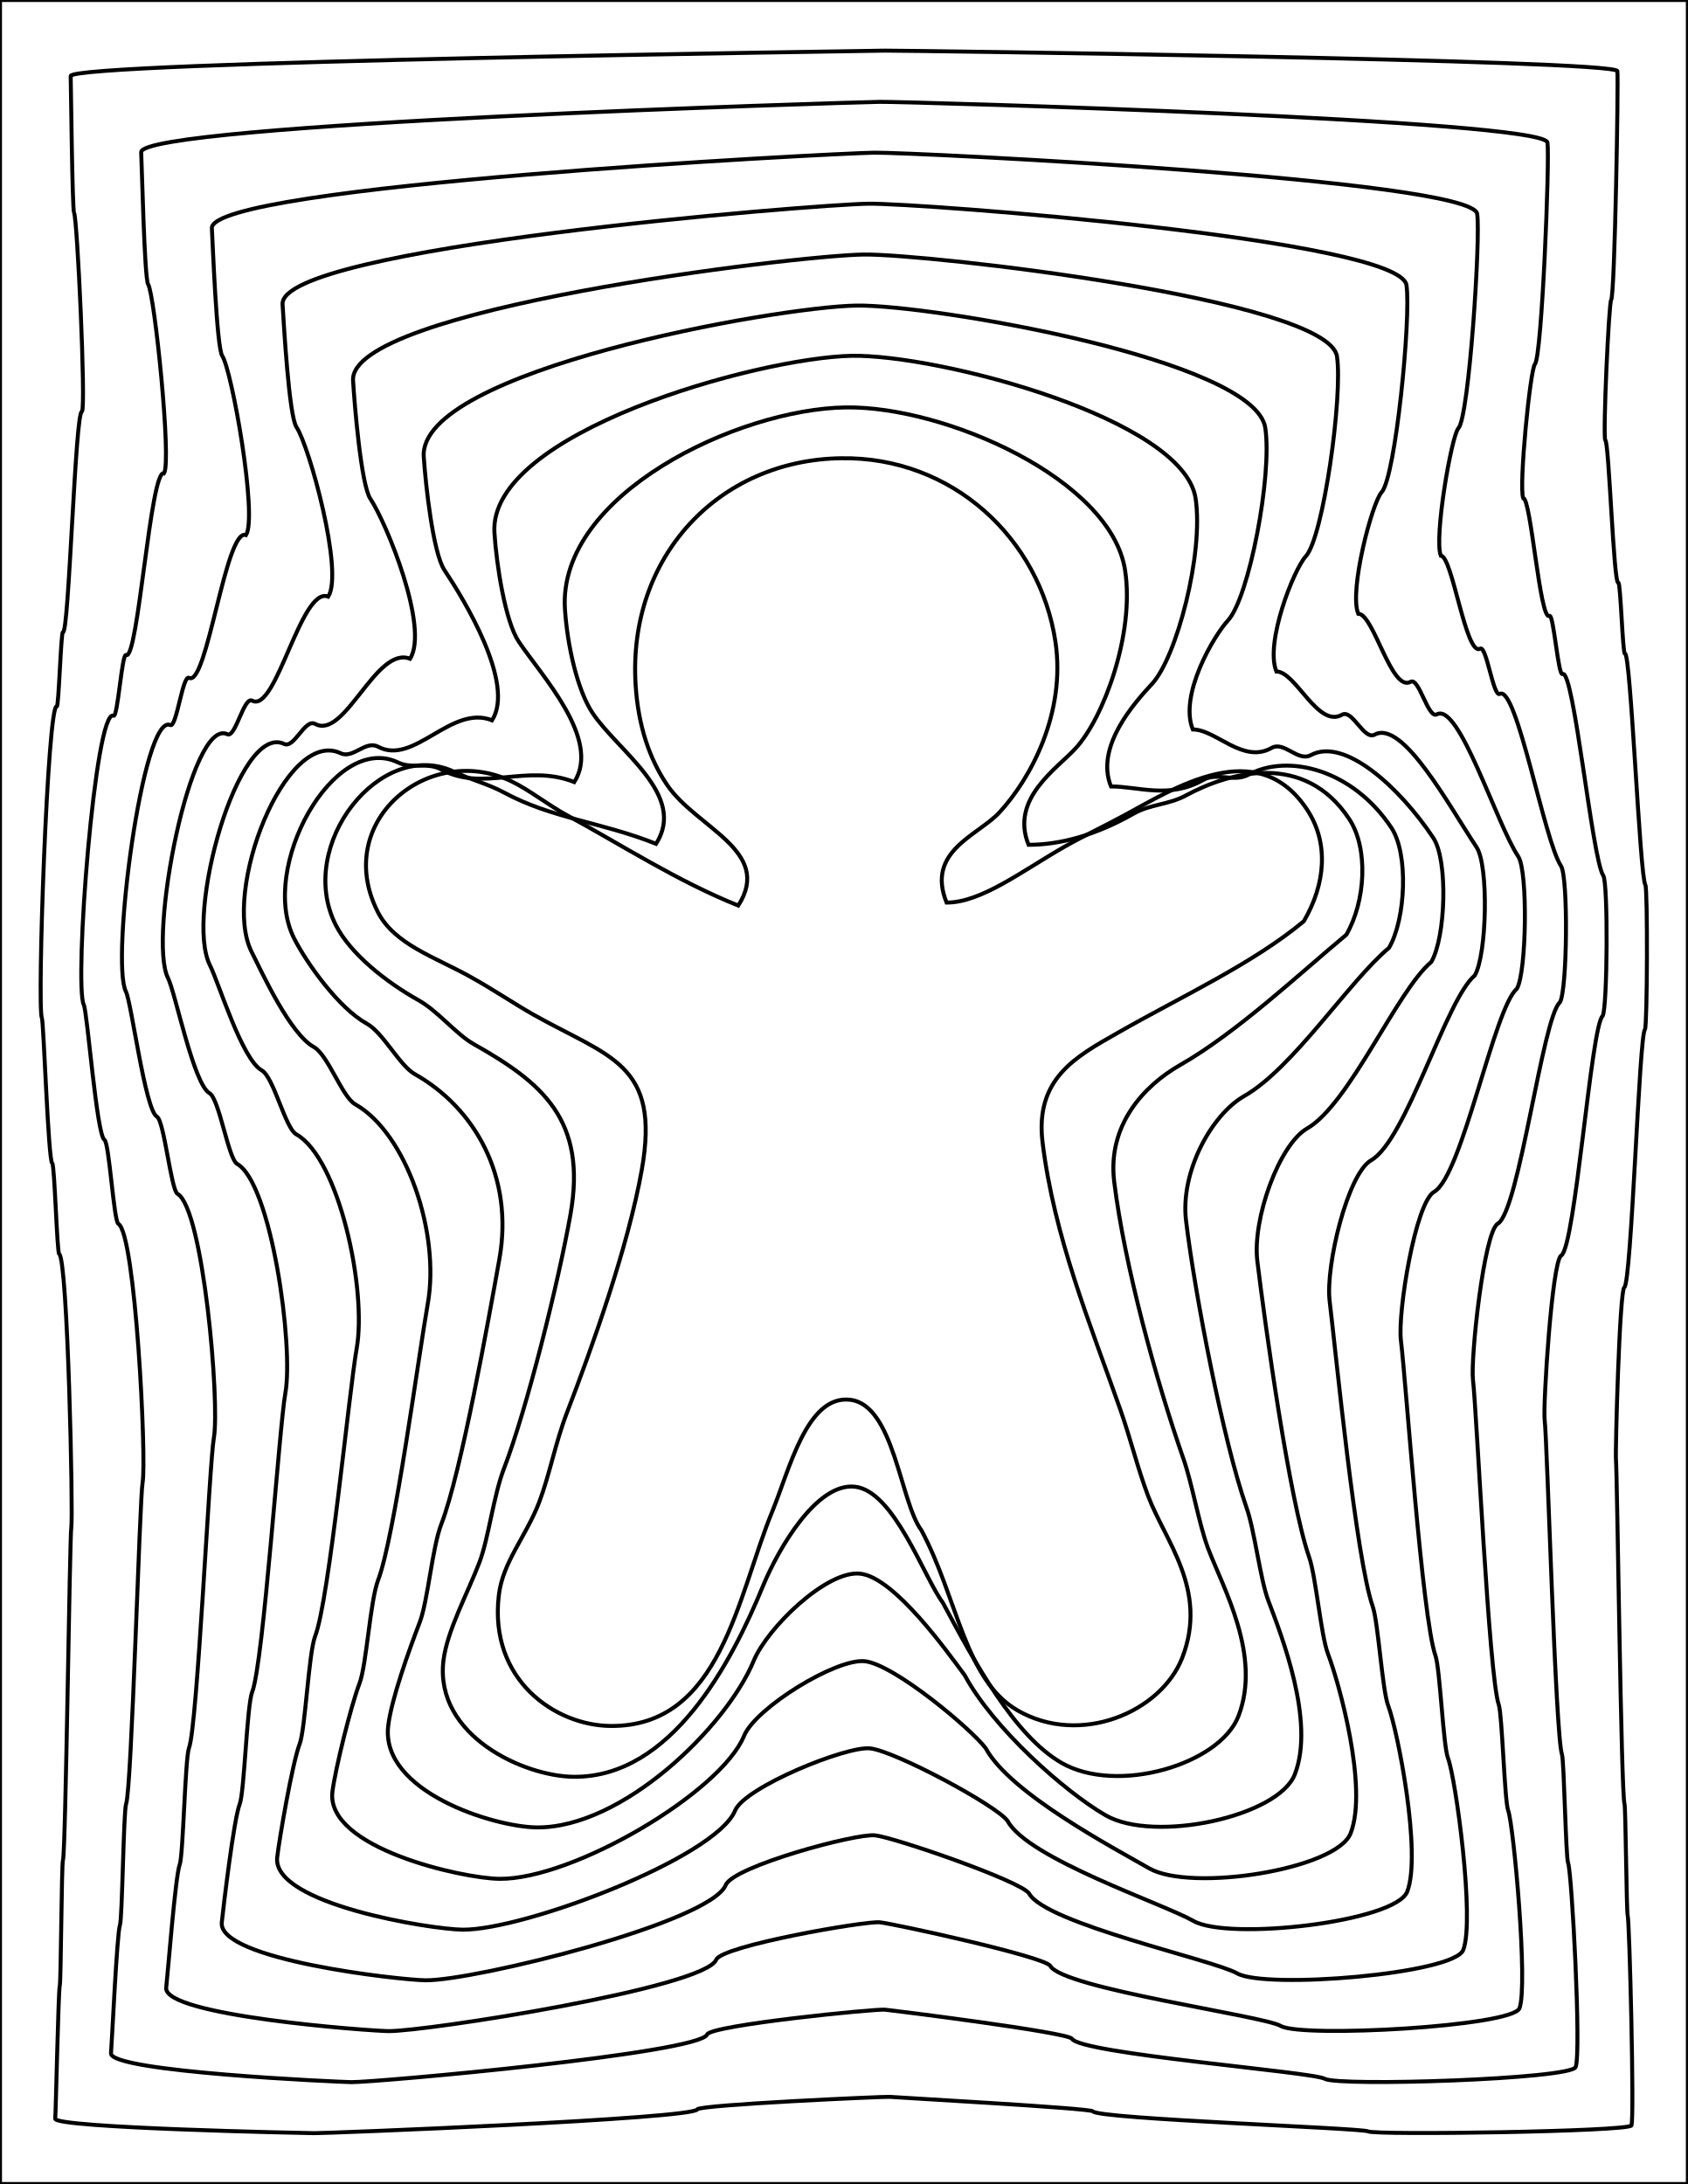
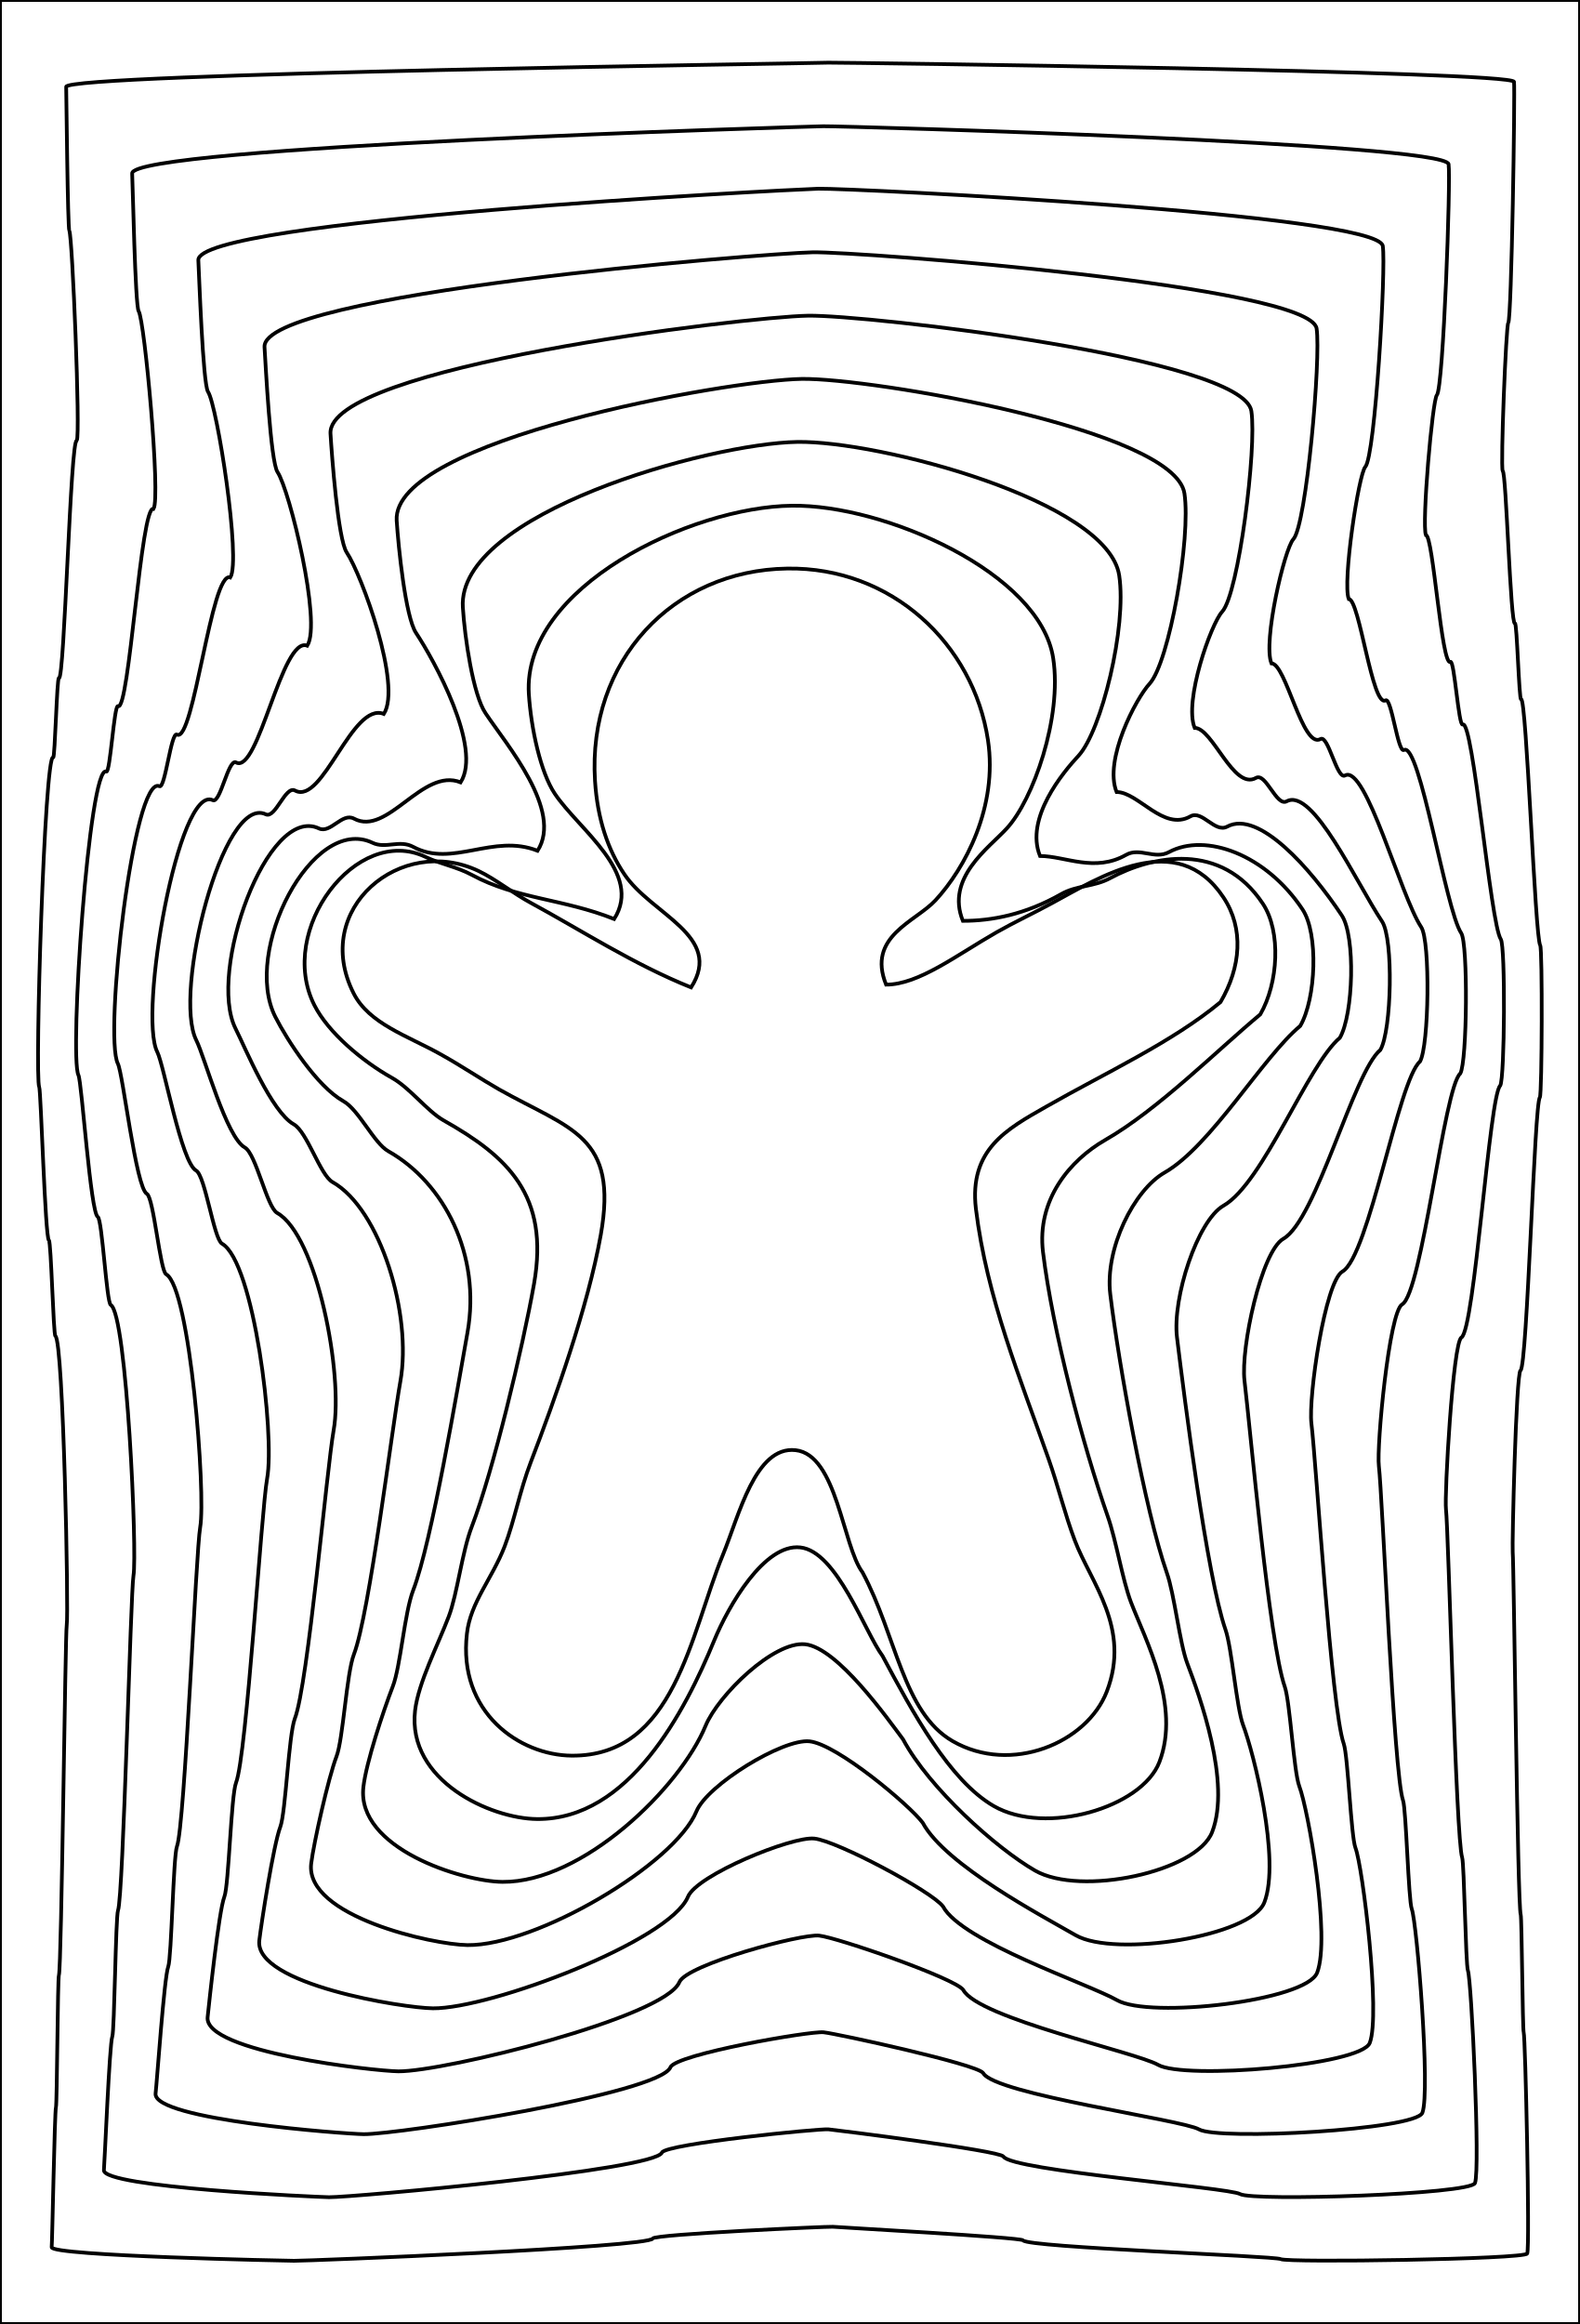
- <svg xmlns="http://www.w3.org/2000/svg" version="1.0" id="Layer_1" x="0px" y="0px" viewBox="0 0 850 1100" enable-background="new 0 0 850 1100" xml:space="preserve">
+ <svg xmlns="http://www.w3.org/2000/svg" version="1.0" id="Layer_1" x="0px" y="0px" viewBox="0 0 850 1250" enable-background="new 0 0 850 1250" xml:space="preserve">
  <g>
-     <path fill="none" stroke="#000000" stroke-width="2" stroke-miterlimit="10" d="M562.7,520.3c32-18.3,67.9-34.7,93.9-56.3   c11-18.8,12.7-39.6,1.6-56.3c-25.1-37.9-67-10.5-92.3,3.1c-9.9,5.4-20.2,10.2-29.7,15.6c-21.7,12.4-42,28.2-59.5,28.2   c-10.5-26,15.8-33.7,26.6-45.4c15.8-17.1,33.6-50.2,28.2-86.1c-7.8-51.7-51.8-93.2-108-92.3C362.1,231.7,316,280.3,320.1,345   c1.3,20.8,7.1,37.3,15.7,50.1c14.6,21.9,53.7,33.2,36,61c-30.7-12.3-59-30.7-86.1-45.4c-9.5-5.1-19-12.8-28.2-17.2   c-41.7-19.9-90.2,20.3-67.3,65.7c8.3,16.5,29.1,22.9,46.9,32.9c11,6.1,21.3,13.1,31.3,18.8c38.7,21.8,64.3,24.7,54.8,78.3   c-6.9,38.8-24.9,89.1-37.6,122.1c-6,15.6-8.8,31.5-14.1,45.4c-6.7,17.4-18.4,30.1-20.3,46.9c-5,42.5,28.4,65.5,56.3,65.7   c55.5,0.5,63.8-65.2,81.4-108c8.7-21.1,17.4-58.7,39.1-56.3c22.3,2.4,25.3,51.4,36,65.7c18.3,34.1,21.7,75.3,48.5,90.8   c31.6,18.2,72.3,0.8,82.9-26.6c13.2-34.2-8.6-58.6-17.2-81.4c-5.3-14-8.9-29.1-14.1-43.8c-15.1-43-33.3-86.8-39.1-134.6   C521.3,543.3,541.6,532.3,562.7,520.3z" />
-     <path fill="none" stroke="#000000" stroke-width="2" stroke-miterlimit="10" d="M284.5,306.7c1.2,18.5,6.3,41,13.9,52.4   c12.9,19.4,47.7,41.2,32,65.9c-27.3-10.9-52.5-12.8-76.5-25.8c-8.4-4.5-16.9-6.5-25-10.4c-37-17.7-80.2,36.8-59.8,77.1   c7.4,14.7,25.8,29,41.7,37.9c9.7,5.4,18.9,17.1,27.8,22.1c34.4,19.4,57.1,38.1,48.7,85.7c-6.1,34.5-22.1,98.4-33.4,127.8   c-5.4,13.9-7.8,35.3-12.5,47.6c-5.9,15.5-16.3,34.4-18.1,49.5c-4.4,37.8,40.7,58.2,65.6,58.4c49.4,0.5,79.7-58,95.3-96   c7.7-18.7,27-52.2,46.3-50.1c19.8,2.1,34.8,45.7,44.3,58.4c16.2,30.3,35.9,66.9,59.8,80.7c28,16.1,79.7,0.8,89.1-23.6   c11.7-30.4-7.6-64.2-15.3-84.4c-4.7-12.5-7.9-32.3-12.5-45.4c-13.4-38.3-29.6-96.9-34.8-139.4c-3.4-28.2,14.6-48.1,33.4-58.8   c28.5-16.3,60.4-46.3,83.5-65.5c9.7-16.7,11.3-43.5,1.4-58.4c-22.3-33.7-59.5-24-82.1-11.8c-8.8,4.8-18,4.4-26.4,9.2   c-19.3,11-37.3,15.7-52.9,15.7c-9.4-23.1,14.1-38.2,23.6-48.5c14.1-15.2,29.9-57.8,25-89.7c-6.9-45.9-90.7-82.8-140.6-82.1   C371.7,205.9,280.9,249.1,284.5,306.7z" />
-     <path fill="none" stroke="#000000" stroke-width="2" stroke-miterlimit="10" d="M249,268.3c1,16.2,5.5,44.8,12.2,54.8   c11.3,17,41.8,49.2,28,70.8c-23.9-9.5-45.9,5.1-66.9-6.3c-7.3-4-14.8-0.1-21.9-3.6c-32.4-15.4-70.2,53.2-52.3,88.6   c6.5,12.8,22.6,35.2,36.5,42.9c8.5,4.7,16.5,21.1,24.3,25.5c30.1,17,50,51.5,42.6,93.1c-5.4,30.2-19.3,107.8-29.2,133.4   c-4.7,12.1-6.8,39-11,49.8c-5.2,13.5-14.3,38.8-15.8,52c-3.9,33,53.1,50.9,74.8,51.1c43.2,0.4,95.6-50.7,109.3-84   c6.8-16.4,36.6-45.6,53.6-43.8c17.4,1.9,44.3,40,52.6,51.1c14.2,26.5,50.2,58.6,71,70.6c24.5,14.1,87.1,0.7,95.3-20.7   c10.3-26.6-6.7-69.8-13.4-87.5c-4.1-10.9-6.9-35.5-11-46.9c-11.7-33.5-25.9-107.1-30.4-144.3c-3-24.7,12.8-53.4,29.2-62.8   c24.9-14.2,52.8-57.9,73-74.7c8.5-14.6,9.9-47.4,1.2-60.5c-19.6-29.5-52.1-37.4-71.8-26.8c-7.7,4.2-15.7-1.4-23.1,2.8   c-16.9,9.6-32.6,3.2-46.3,3.2c-8.2-20.2,12.3-42.6,20.7-51.7c12.3-13.3,26.1-65.5,21.9-93.4c-6.1-40.2-129.5-72.5-173.2-71.8   C381.3,180.2,245.8,218,249,268.3z" />
-     <path fill="none" stroke="#000000" stroke-width="2" stroke-miterlimit="10" d="M213.4,230c0.9,13.9,4.7,48.6,10.4,57.1   c9.7,14.6,35.8,57.1,24,75.7c-20.5-8.2-39.3,23-57.4,13.3c-6.3-3.4-12.6,6.2-18.8,3.3c-27.8-13.2-60.1,69.7-44.9,100   c5.5,11,19.4,41.3,31.3,47.9c7.3,4.1,14.2,25.1,20.9,28.9c25.8,14.6,42.9,64.9,36.5,100.6c-4.6,25.9-16.6,117.1-25,139.1   c-4,10.4-5.8,42.8-9.4,52.1c-4.4,11.6-12.2,43.2-13.6,54.5c-3.3,28.3,65.5,43.6,84.1,43.8c37,0.4,111.5-43.5,123.2-72   c5.8-14.1,46.3-39.1,60.8-37.6c14.9,1.6,53.8,34.3,60.9,43.8c12.2,22.7,64.4,50.2,82.3,60.5c21,12.1,94.5,0.6,101.5-17.7   c8.8-22.8-5.7-75.4-11.5-90.5c-3.5-9.4-6-38.7-9.4-48.5c-10-28.7-22.2-117.2-26.1-149.1c-2.6-21.2,11-58.7,25-66.8   c21.4-12.2,45.3-69.5,62.6-83.9c7.3-12.5,8.5-51.3,1-62.5c-16.8-25.3-44.7-50.8-61.6-41.7c-6.6,3.6-13.5-7.2-19.8-3.6   c-14.5,8.2-28-9.3-39.7-9.3c-7-17.3,10.5-47.1,17.7-54.9c10.6-11.4,22.4-73.1,18.8-97c-5.2-34.4-168.4-62.1-205.8-61.6   C390.9,154.5,210.7,186.8,213.4,230z" />
-     <path fill="none" stroke="#000000" stroke-width="2" stroke-miterlimit="10" d="M177.8,191.7c0.7,11.5,4,52.4,8.7,59.5   c8.1,12.1,29.8,65.1,20,80.6c-17.1-6.8-32.8,41-47.8,32.8c-5.2-2.8-10.5,12.5-15.6,10.1c-23.1-11-50.1,86.1-37.4,111.4   c4.6,9.2,16.1,47.4,26.1,53c6.1,3.4,11.8,29.1,17.4,32.2c21.5,12.1,35.7,78.3,30.4,108c-3.8,21.6-13.8,126.5-20.9,144.8   c-3.3,8.7-4.9,46.6-7.8,54.3c-3.7,9.7-10.2,47.6-11.3,57c-2.8,23.6,77.8,36.4,93.4,36.5c30.9,0.3,127.4-36.2,137.2-60   c4.8-11.7,55.9-32.6,68-31.3c12.4,1.3,63.3,28.5,69.2,36.5c10.1,19,78.6,41.8,93.6,50.4c17.5,10.1,101.9,0.5,107.7-14.8   c7.3-19-4.8-81-9.6-93.6c-3-7.8-5-41.9-7.8-50c-8.4-23.9-18.5-127.4-21.7-153.9c-2.1-17.6,9.1-64.1,20.9-70.8   c17.8-10.2,37.7-81.1,52.2-93.1c6.1-10.5,7.1-55.2,0.9-64.6c-14-21.1-37.2-64.3-51.3-56.7c-5.5,3-11.2-13-16.5-10   c-12.1,6.9-23.3-21.8-33-21.8c-5.9-14.4,8.8-51.5,14.8-58c8.8-9.5,18.7-80.7,15.7-100.7c-4.3-28.7-207.3-51.8-238.5-51.3   C400.5,128.7,175.5,155.7,177.8,191.7z" />
-     <path fill="none" stroke="#000000" stroke-width="2" stroke-miterlimit="10" d="M142.3,153.3c0.6,9.2,3.2,56.1,7,61.8   c6.5,9.7,23.9,73.1,16,85.4c-13.7-5.5-26.2,58.9-38.3,52.4c-4.2-2.3-8.4,18.9-12.5,16.9c-18.5-8.8-40.1,102.6-29.9,122.8   c3.7,7.3,12.9,53.5,20.9,58c4.9,2.7,9.5,33.1,13.9,35.6c17.2,9.7,28.6,91.7,24.3,115.5c-3.1,17.2-11,135.8-16.7,150.5   c-2.7,6.9-3.9,50.4-6.3,56.5c-3,7.7-8.2,52-9,59.5c-2.2,18.9,90.2,29.1,102.6,29.2c24.7,0.2,143.3-29,151.2-48   c3.9-9.4,65.5-26.1,75.2-25c9.9,1.1,72.8,22.8,77.5,29.2c8.1,15.2,92.9,33.5,104.8,40.3c14,8.1,109.2,0.4,113.9-11.8   c5.9-15.2-3.8-86.5-7.7-96.6c-2.4-6.2-4-45.1-6.3-51.6c-6.7-19.1-14.8-137.5-17.4-158.8c-1.7-14.1,7.3-69.4,16.7-74.8   c14.2-8.1,30.2-92.7,41.7-102.3c4.9-8.4,5.6-59.2,0.7-66.6c-11.2-16.9-29.8-77.7-41-71.6c-4.4,2.4-9-18.8-13.2-16.4   c-9.7,5.5-18.6-34.3-26.4-34.3c-4.7-11.5,7-56,11.8-61.2c7-7.6,14.9-88.4,12.5-104.3c-3.5-23-246.1-41.4-271.1-41   C410.1,103,140.4,124.6,142.3,153.3z" />
-     <path fill="none" stroke="#000000" stroke-width="2" stroke-miterlimit="10" d="M106.7,115c0.4,6.9,2.4,59.9,5.2,64.2   c4.9,7.3,17.9,81,12,90.3c-10.2-4.1-19.7,76.8-28.7,71.9c-3.2-1.7-6.3,25.2-9.4,23.8c-13.9-6.6-30.1,119.1-22.4,134.2   c2.8,5.5,9.7,59.7,15.6,63c3.7,2,7.1,37,10.4,38.9c12.9,7.3,21.4,105.1,18.3,122.9c-2.3,12.9-8.3,145.1-12.5,156.1   c-2,5.2-2.9,54.1-4.7,58.8c-2.2,5.8-6.1,56.4-6.8,62c-1.7,14.2,102.5,21.8,111.9,21.9c18.5,0.2,159.2-21.7,165.1-36   c2.9-7,75.2-19.6,82.4-18.8c7.4,0.8,82.3,17.1,85.8,21.9c6.1,11.4,107.1,25.1,116.1,30.3c10.5,6.1,116.6,0.3,120.2-8.9   c4.4-11.4-2.9-92.1-5.7-99.7c-1.8-4.7-3-48.2-4.7-53.1c-5-14.3-11.1-147.7-13-163.6c-1.3-10.6,5.5-74.8,12.5-78.8   c10.7-6.1,22.6-104.3,31.3-111.5c3.7-6.3,4.2-63.1,0.5-68.7c-8.4-12.6-22.3-91.1-30.8-86.6c-3.3,1.8-6.7-24.6-9.9-22.8   c-7.2,4.1-14-46.8-19.8-46.8c-3.5-8.7,5.3-60.4,8.9-64.3c5.3-5.7,11.2-96,9.4-107.9c-2.6-17.2-285-31.1-303.7-30.8   C419.7,77.2,105.3,93.4,106.7,115z" />
-     <path fill="none" stroke="#000000" stroke-width="2" stroke-miterlimit="10" d="M71.1,76.7c0.3,4.6,1.6,63.7,3.5,66.5   c3.2,4.9,11.9,89,8,95.2c-6.8-2.7-13.1,94.8-19.1,91.5c-2.1-1.1-4.2,31.6-6.3,30.6c-9.3-4.4-20,135.5-15,145.6   c1.8,3.7,6.5,65.8,10.4,68c2.4,1.4,4.7,41,7,42.3c8.6,4.9,14.3,118.5,12.2,130.4c-1.5,8.6-5.5,154.5-8.3,161.8   c-1.3,3.5-1.9,57.9-3.1,61c-1.5,3.9-4.1,60.7-4.5,64.5c-1.1,9.4,114.9,14.5,121.1,14.6c12.3,0.1,175.1-14.5,179.1-24   c1.9-4.7,84.8-13,89.6-12.5c5,0.5,91.7,11.4,94.1,14.6c4.1,7.6,121.4,16.7,127.3,20.2c7,4,124,0.2,126.4-5.9   c2.9-7.6-1.9-97.7-3.8-102.8c-1.2-3.1-2-51.4-3.1-54.7c-3.3-9.6-7.4-157.8-8.7-168.4c-0.9-7.1,3.7-80.1,8.3-82.8   c7.1-4.1,15.1-115.9,20.9-120.7c2.4-4.2,2.8-67,0.3-70.7c-5.6-8.4-14.9-104.6-20.5-101.5c-2.2,1.2-4.5-30.5-6.6-29.3   c-4.8,2.7-9.3-59.3-13.2-59.3c-2.3-5.8,3.5-64.9,5.9-67.5c3.5-3.8,7.5-103.6,6.3-111.6c-1.7-11.5-323.8-20.7-336.3-20.5   C429.3,51.5,70.2,62.3,71.1,76.7z" />
-     <path fill="none" stroke="#000000" stroke-width="2" stroke-miterlimit="10" d="M35.6,38.3c0.1,2.3,0.8,67.5,1.7,68.9   c1.6,2.4,6,97,4,100.1c-3.4-1.4-6.6,112.7-9.6,111.1c-1-0.6-2.1,37.9-3.1,37.4c-4.6-2.2-10,152-7.5,157c0.9,1.8,3.2,71.9,5.2,73.1   c1.2,0.7,2.4,45,3.5,45.7c4.3,2.4,7.1,131.9,6.1,137.8c-0.8,4.3-2.8,163.8-4.2,167.5c-0.7,1.7-1,61.7-1.6,63.2   c-0.7,1.9-2,65.1-2.3,67c-0.6,4.7,127.3,7.3,130.4,7.3c6.2,0.1,191.1-7.2,193-12c1-2.3,94.4-6.5,96.8-6.3   c2.5,0.3,101.2,5.7,102.4,7.3c2,3.8,135.6,8.4,138.6,10.1c3.5,2,131.4,0.1,132.6-3c1.5-3.8-1-103.3-1.9-105.8   c-0.6-1.6-1-54.6-1.6-56.2c-1.7-4.8-3.7-168-4.3-173.3c-0.4-3.5,1.8-85.4,4.2-86.8c3.6-2,7.5-127.5,10.4-129.9   c1.2-2.1,1.4-70.9,0.2-72.8c-2.8-4.2-7.4-118-10.3-116.5c-1.1,0.6-2.2-36.3-3.3-35.7c-2.4,1.4-4.7-71.8-6.6-71.8   c-1.2-2.9,1.8-69.4,3-70.7c1.8-1.9,3.7-111.3,3.1-115.2c-0.9-5.7-362.7-10.4-368.9-10.3C438.8,25.7,35.1,31.1,35.6,38.3z" />
-     <rect x="0" fill="none" stroke="#000000" stroke-width="2" stroke-miterlimit="10" width="850" height="1100" />
+     <path fill="none" stroke="#000000" stroke-width="2" stroke-miterlimit="10" d="M562.7,595.3c32-18.3,67.9-34.7,93.9-56.3   c11-18.8,12.7-39.6,1.6-56.3c-25.1-37.9-67-10.5-92.3,3.1c-9.9,5.4-20.2,10.2-29.7,15.6c-21.7,12.4-42,28.2-59.5,28.2   c-10.5-26,15.8-33.7,26.6-45.4c15.8-17.1,33.6-50.2,28.2-86.1c-7.8-51.7-51.8-93.2-108-92.3C362.1,306.7,316,355.3,320.1,420   c1.3,20.8,7.1,37.3,15.7,50.1c14.6,21.9,53.7,33.2,36,61c-30.7-12.3-59-30.7-86.1-45.4c-9.5-5.1-19-12.8-28.2-17.2   c-41.7-19.9-90.2,20.3-67.3,65.7c8.3,16.5,29.1,22.9,46.9,32.9c11,6.1,21.3,13.1,31.3,18.8c38.7,21.8,64.3,24.7,54.8,78.3   c-6.9,38.8-24.9,89.1-37.6,122.1c-6,15.6-8.8,31.5-14.1,45.4c-6.7,17.4-18.4,30.1-20.3,46.9c-5,42.5,28.4,65.5,56.3,65.7   c55.5,0.5,63.8-65.2,81.4-108c8.7-21.1,17.4-58.7,39.1-56.3c22.3,2.4,25.3,51.4,36,65.7c18.3,34.1,21.7,75.3,48.5,90.8   c31.6,18.2,72.3,0.8,82.9-26.6c13.2-34.2-8.6-58.6-17.2-81.4c-5.3-14-8.9-29.1-14.1-43.8c-15.1-43-33.3-86.8-39.1-134.6   C521.3,618.3,541.6,607.3,562.7,595.3z" />
+     <path fill="none" stroke="#000000" stroke-width="2" stroke-miterlimit="10" d="M284.5,373.3c1.2,18.5,6.3,42.1,13.9,53.5   c12.9,19.4,47.7,42.8,32,67.5c-27.3-10.9-52.5-10.7-76.5-23.7c-8.4-4.5-16.9-5.8-25-9.7c-37-17.7-80.2,39.3-59.8,79.7   c7.4,14.7,25.8,30.2,41.7,39.1c9.7,5.4,18.9,17.8,27.8,22.9c34.4,19.4,57.1,40.2,48.7,87.9c-6.1,34.5-22.1,101-33.4,130.4   c-5.4,13.9-7.8,36.2-12.5,48.6c-5.9,15.5-16.3,35.5-18.1,50.5c-4.4,37.8,40.7,58.2,65.6,58.4c49.4,0.5,79.7-58,95.3-96   c7.7-18.7,27-52.2,46.3-50.1c19.8,2.1,34.8,45.7,44.3,58.4c16.2,30.3,35.9,66.9,59.8,80.7c28,16.1,79.7,0.8,89.1-23.6   c11.7-30.4-7.6-65.9-15.3-86.1c-4.7-12.5-7.9-33.2-12.5-46.2c-13.4-38.3-29.6-99.6-34.8-142.1c-3.4-28.2,14.6-49.4,33.4-60.2   c28.5-16.3,60.4-48.4,83.5-67.6c9.7-16.7,11.3-44.6,1.4-59.5c-22.3-33.7-59.5-26-82.1-13.8c-8.8,4.8-18,3.8-26.4,8.6   c-19.3,11-37.3,14.4-52.9,14.4c-9.4-23.1,14.1-39.3,23.6-49.7c14.1-15.2,29.9-59.6,25-91.5c-6.9-45.9-90.7-82.8-140.6-82.1   C371.7,272.6,280.9,315.8,284.5,373.3z" />
+     <path fill="none" stroke="#000000" stroke-width="2" stroke-miterlimit="10" d="M249,326.7c1,16.2,5.5,47,12.2,56.9   c11.3,17,41.8,52.3,28,74c-23.9-9.5-45.9,9.3-66.9-2.1c-7.4-4-14.8,1.2-21.9-2.2c-32.4-15.4-70.2,58.3-52.3,93.6   c6.5,12.8,22.6,37.5,36.5,45.3c8.5,4.7,16.5,22.6,24.3,27c30.1,17,50,55.8,42.6,97.5c-5.4,30.2-19.3,113-29.2,138.6   c-4.7,12.1-6.8,41-11,51.8c-5.2,13.5-14.3,40.9-15.8,54c-3.9,33,53.1,50.9,74.8,51.1c43.2,0.4,95.6-50.7,109.3-84   c6.8-16.4,36.6-45.6,53.6-43.8c17.4,1.9,44.3,40,52.6,51.1c14.2,26.5,50.2,58.6,71,70.6c24.5,14.1,87.1,0.7,95.3-20.7   c10.3-26.6-6.7-73.1-13.4-90.8c-4.1-10.9-6.9-37.2-11-48.7c-11.7-33.5-25.9-112.5-30.4-149.7c-3-24.7,12.8-56.1,29.2-65.5   c24.9-14.2,52.8-62.1,73-78.9c8.5-14.6,9.9-49.7,1.2-62.7c-19.6-29.5-52.1-41.4-71.8-30.8c-7.7,4.2-15.7-2.7-23.1,1.5   c-16.9,9.6-32.6,0.7-46.3,0.6c-8.2-20.2,12.3-44.9,20.7-53.9c12.3-13.3,26.1-69.1,21.9-97c-6.1-40.2-129.5-72.5-173.2-71.8   C381.3,238.5,245.8,276.3,249,326.7z" />
+     <path fill="none" stroke="#000000" stroke-width="2" stroke-miterlimit="10" d="M213.4,280c0.9,13.9,4.7,51.8,10.4,60.4   c9.7,14.6,35.8,61.9,24,80.4c-20.5-8.2-39.3,29.3-57.4,19.5c-6.3-3.4-12.6,8.2-18.8,5.3c-27.8-13.2-60.1,77.3-44.9,107.6   c5.5,11,19.4,44.8,31.3,51.5c7.3,4.1,14.2,27.3,20.9,31.1c25.8,14.6,42.9,71.4,36.5,107.1c-4.6,25.9-16.6,124.9-25,146.9   c-4,10.4-5.8,45.8-9.4,55c-4.4,11.6-12.2,46.3-13.6,57.6c-3.3,28.3,65.5,43.6,84.1,43.8c37,0.4,111.5-43.5,123.2-72   c5.8-14.1,46.3-39.1,60.8-37.6c14.9,1.6,53.8,34.3,60.9,43.8c12.2,22.7,64.4,50.2,82.3,60.5c21,12.1,94.5,0.6,101.5-17.7   c8.8-22.8-5.7-80.3-11.5-95.5c-3.5-9.4-6-41.3-9.4-51.1c-10-28.7-22.2-125.3-26.1-157.2c-2.6-21.2,11-62.9,25-70.9   c21.4-12.2,45.3-75.8,62.6-90.3c7.3-12.5,8.5-54.7,1-65.9c-16.8-25.3-44.7-56.8-61.6-47.7c-6.6,3.6-13.5-9.1-19.8-5.5   c-14.5,8.2-28-13.1-39.7-13.1c-7-17.3,10.5-50.4,17.7-58.2c10.6-11.4,22.4-78.5,18.8-102.4c-5.2-34.4-168.4-62.1-205.8-61.6   C390.9,204.5,210.7,236.8,213.4,280z" />
+     <path fill="none" stroke="#000000" stroke-width="2" stroke-miterlimit="10" d="M177.8,233.3c0.7,11.5,4,56.7,8.7,63.8   c8.1,12.1,29.8,71.5,20,86.9c-17.1-6.8-32.8,49.3-47.8,41.2c-5.2-2.8-10.5,15.2-15.7,12.8c-23.1-11-50.1,96.3-37.4,121.5   c4.6,9.2,16.1,52.1,26.1,57.7c6.1,3.4,11.8,32,17.4,35.2c21.5,12.1,35.7,87,30.4,116.8c-3.8,21.6-13.8,136.9-20.9,155.2   c-3.3,8.7-4.9,50.5-7.8,58.2c-3.7,9.7-10.2,51.8-11.3,61.1c-2.8,23.6,77.8,36.4,93.4,36.5c30.9,0.3,127.4-36.2,137.2-60   c4.8-11.7,55.9-32.6,68-31.3c12.4,1.3,63.3,28.5,69.2,36.5c10.1,19,78.6,41.8,93.6,50.4c17.5,10.1,101.9,0.5,107.7-14.8   c7.3-19-4.8-87.6-9.6-100.2c-3-7.8-5-45.4-7.8-53.5c-8.4-23.9-18.5-138.2-21.7-164.7c-2.1-17.6,9.1-69.6,20.9-76.3   c17.8-10.2,37.7-89.5,52.2-101.6c6.1-10.5,7.1-59.8,0.9-69.1c-14-21.1-37.2-72.2-51.3-64.6c-5.5,3-11.2-15.6-16.5-12.6   c-12.1,6.9-23.3-26.9-33-26.9c-5.9-14.4,8.8-56,14.8-62.5c8.8-9.5,18.7-87.9,15.7-107.9c-4.3-28.7-207.3-51.8-238.5-51.3   C400.5,170.4,175.5,197.4,177.8,233.3z" />
+     <path fill="none" stroke="#000000" stroke-width="2" stroke-miterlimit="10" d="M142.3,186.7c0.6,9.2,3.2,61.5,7,67.2   c6.5,9.7,23.9,81,16,93.4c-13.7-5.5-26.2,69.3-38.3,62.8c-4.2-2.3-8.4,22.2-12.5,20.3c-18.5-8.8-40.1,115.2-29.9,135.4   c3.7,7.3,12.9,59.4,20.9,63.8c4.9,2.7,9.5,36.7,13.9,39.3c17.2,9.7,28.6,102.6,24.3,126.4c-3.1,17.2-11,148.8-16.7,163.5   c-2.7,6.9-3.9,55.3-6.3,61.4c-3,7.7-8.2,57.2-9,64.7c-2.2,18.9,90.2,29.1,102.6,29.2c24.7,0.2,143.3-29,151.2-48   c3.9-9.4,65.5-26.1,75.2-25c9.9,1.1,72.8,22.8,77.5,29.2c8.1,15.2,92.9,33.5,104.8,40.3c14,8.1,109.2,0.4,113.9-11.8   c5.9-15.2-3.8-94.8-7.7-104.9c-2.4-6.2-4-49.4-6.3-56c-6.7-19.1-14.8-151-17.4-172.3c-1.7-14.1,7.3-76.3,16.7-81.7   c14.2-8.1,30.2-103.2,41.7-112.9c4.9-8.4,5.6-64.8,0.7-72.3c-11.2-16.9-29.8-87.7-41-81.6c-4.4,2.4-9-22-13.2-19.6   c-9.7,5.5-18.6-40.7-26.4-40.7c-4.7-11.5,7-61.6,11.8-66.8c7-7.6,14.9-97.4,12.5-113.3c-3.5-23-246.1-41.4-271.1-41   C410.1,136.3,140.4,157.9,142.3,186.7z" />
+     <path fill="none" stroke="#000000" stroke-width="2" stroke-miterlimit="10" d="M106.7,140c0.4,6.9,2.4,66.4,5.2,70.7   c4.9,7.3,17.9,90.6,12,99.9c-10.2-4.1-19.7,89.3-28.7,84.5c-3.2-1.7-6.3,29.2-9.4,27.8C71.9,416.1,55.8,557,63.4,572.1   c2.8,5.5,9.7,66.7,15.6,70c3.7,2,7.1,41.5,10.4,43.3c12.9,7.3,21.4,118.2,18.3,136c-2.3,12.9-8.3,160.7-12.5,171.7   c-2,5.2-2.9,60-4.7,64.7c-2.2,5.8-6.1,62.6-6.8,68.2c-1.7,14.2,102.5,21.8,111.9,21.9c18.5,0.2,159.2-21.7,165.1-36   c2.9-7,75.2-19.6,82.4-18.8c7.4,0.8,82.3,17.1,85.8,21.9c6.1,11.4,107.1,25.1,116.1,30.3c10.5,6.1,116.6,0.3,120.2-8.9   c4.4-11.4-2.9-102-5.7-109.6c-1.8-4.7-3-53.5-4.7-58.4c-5-14.3-11.1-163.9-13-179.8c-1.3-10.6,5.5-83,12.5-87   c10.7-6.1,22.6-116.9,31.3-124.2c3.7-6.3,4.2-69.9,0.5-75.5c-8.4-12.6-22.3-103.1-30.8-98.5c-3.3,1.8-6.7-28.5-9.9-26.7   c-7.2,4.1-14-54.4-19.8-54.5c-3.5-8.7,5.3-67.2,8.9-71.1c5.3-5.7,11.2-106.8,9.4-118.8c-2.6-17.2-285-31.1-303.7-30.8   C419.7,102.2,105.3,118.4,106.7,140z" />
+     <path fill="none" stroke="#000000" stroke-width="2" stroke-miterlimit="10" d="M71.1,93.3c0.3,4.6,1.6,71.3,3.5,74.1   c3.2,4.9,11.9,100.1,8,106.3c-6.8-2.7-13.1,109.4-19.1,106.1c-2.1-1.1-4.2,36.2-6.3,35.2c-9.3-4.4-20,153.2-15,163.3   c1.8,3.7,6.5,74,10.4,76.2c2.4,1.4,4.7,46.2,7,47.4c8.6,4.9,14.3,133.7,12.2,145.6c-1.5,8.6-5.5,172.7-8.3,180   c-1.3,3.5-1.9,64.8-3.1,67.9c-1.5,3.9-4.1,68-4.5,71.8c-1.1,9.4,114.9,14.5,121.1,14.6c12.3,0.1,175.1-14.5,179.1-24   c1.9-4.7,84.8-13,89.6-12.5c5,0.5,91.7,11.4,94.1,14.6c4.1,7.6,121.4,16.7,127.3,20.2c7,4,124,0.2,126.4-5.9   c2.9-7.6-1.9-109.2-3.8-114.3c-1.2-3.1-2-57.6-3.1-60.8c-3.3-9.6-7.4-176.7-8.7-187.3c-0.9-7.1,3.7-89.7,8.3-92.4   c7.1-4.1,15.1-130.7,20.9-135.5c2.4-4.2,2.8-74.9,0.3-78.7c-5.6-8.4-14.9-118.5-20.5-115.5c-2.2,1.2-4.5-34.9-6.6-33.7   c-4.8,2.7-9.3-68.2-13.2-68.2c-2.3-5.8,3.5-72.7,5.9-75.3c3.5-3.8,7.5-116.2,6.3-124.2C777.5,77,455.4,67.8,442.9,67.9   C429.3,68.2,70.2,78.9,71.1,93.3z" />
+     <path fill="none" stroke="#000000" stroke-width="2" stroke-miterlimit="10" d="M35.6,46.7c0.1,2.3,0.8,76.1,1.7,77.5   c1.6,2.4,6,109.7,4,112.8c-3.4-1.4-6.6,129.4-9.6,127.7c-1.1-0.6-2.1,43.2-3.1,42.7c-4.6-2.2-10,172.2-7.5,177.3   c0.9,1.8,3.2,81.3,5.2,82.4c1.2,0.7,2.4,50.9,3.5,51.5C34.1,721.2,37,868,35.9,874c-0.8,4.3-2.8,184.6-4.2,188.3   c-0.7,1.7-1,69.5-1.6,71.1c-0.7,1.9-2,73.5-2.3,75.3c-0.6,4.7,127.3,7.3,130.4,7.3c6.2,0.1,191.1-7.2,193-12   c1-2.3,94.4-6.5,96.8-6.3c2.5,0.3,101.2,5.7,102.4,7.3c2,3.8,135.6,8.4,138.6,10.1c3.5,2,131.4,0.1,132.6-3   c1.5-3.8-1-116.5-1.9-119c-0.6-1.6-1-61.6-1.6-63.3c-1.7-4.8-3.7-189.5-4.3-194.9c-0.4-3.5,1.8-96.4,4.2-97.8   c3.6-2,7.5-144.4,10.4-146.8c1.2-2.1,1.4-80,0.2-81.8c-2.8-4.2-7.4-133.9-10.3-132.4c-1.1,0.6-2.2-41.4-3.3-40.8   c-2.4,1.4-4.7-82-6.6-82c-1.2-2.9,1.8-78.3,3-79.6c1.8-1.9,3.7-125.7,3.1-129.7c-0.9-5.7-362.7-10.4-368.9-10.3   C438.8,34.1,35.1,39.5,35.6,46.7z" />
+     <rect fill="none" stroke="#000000" stroke-width="2" stroke-miterlimit="10" width="850" height="1250" />
  </g>
</svg>
